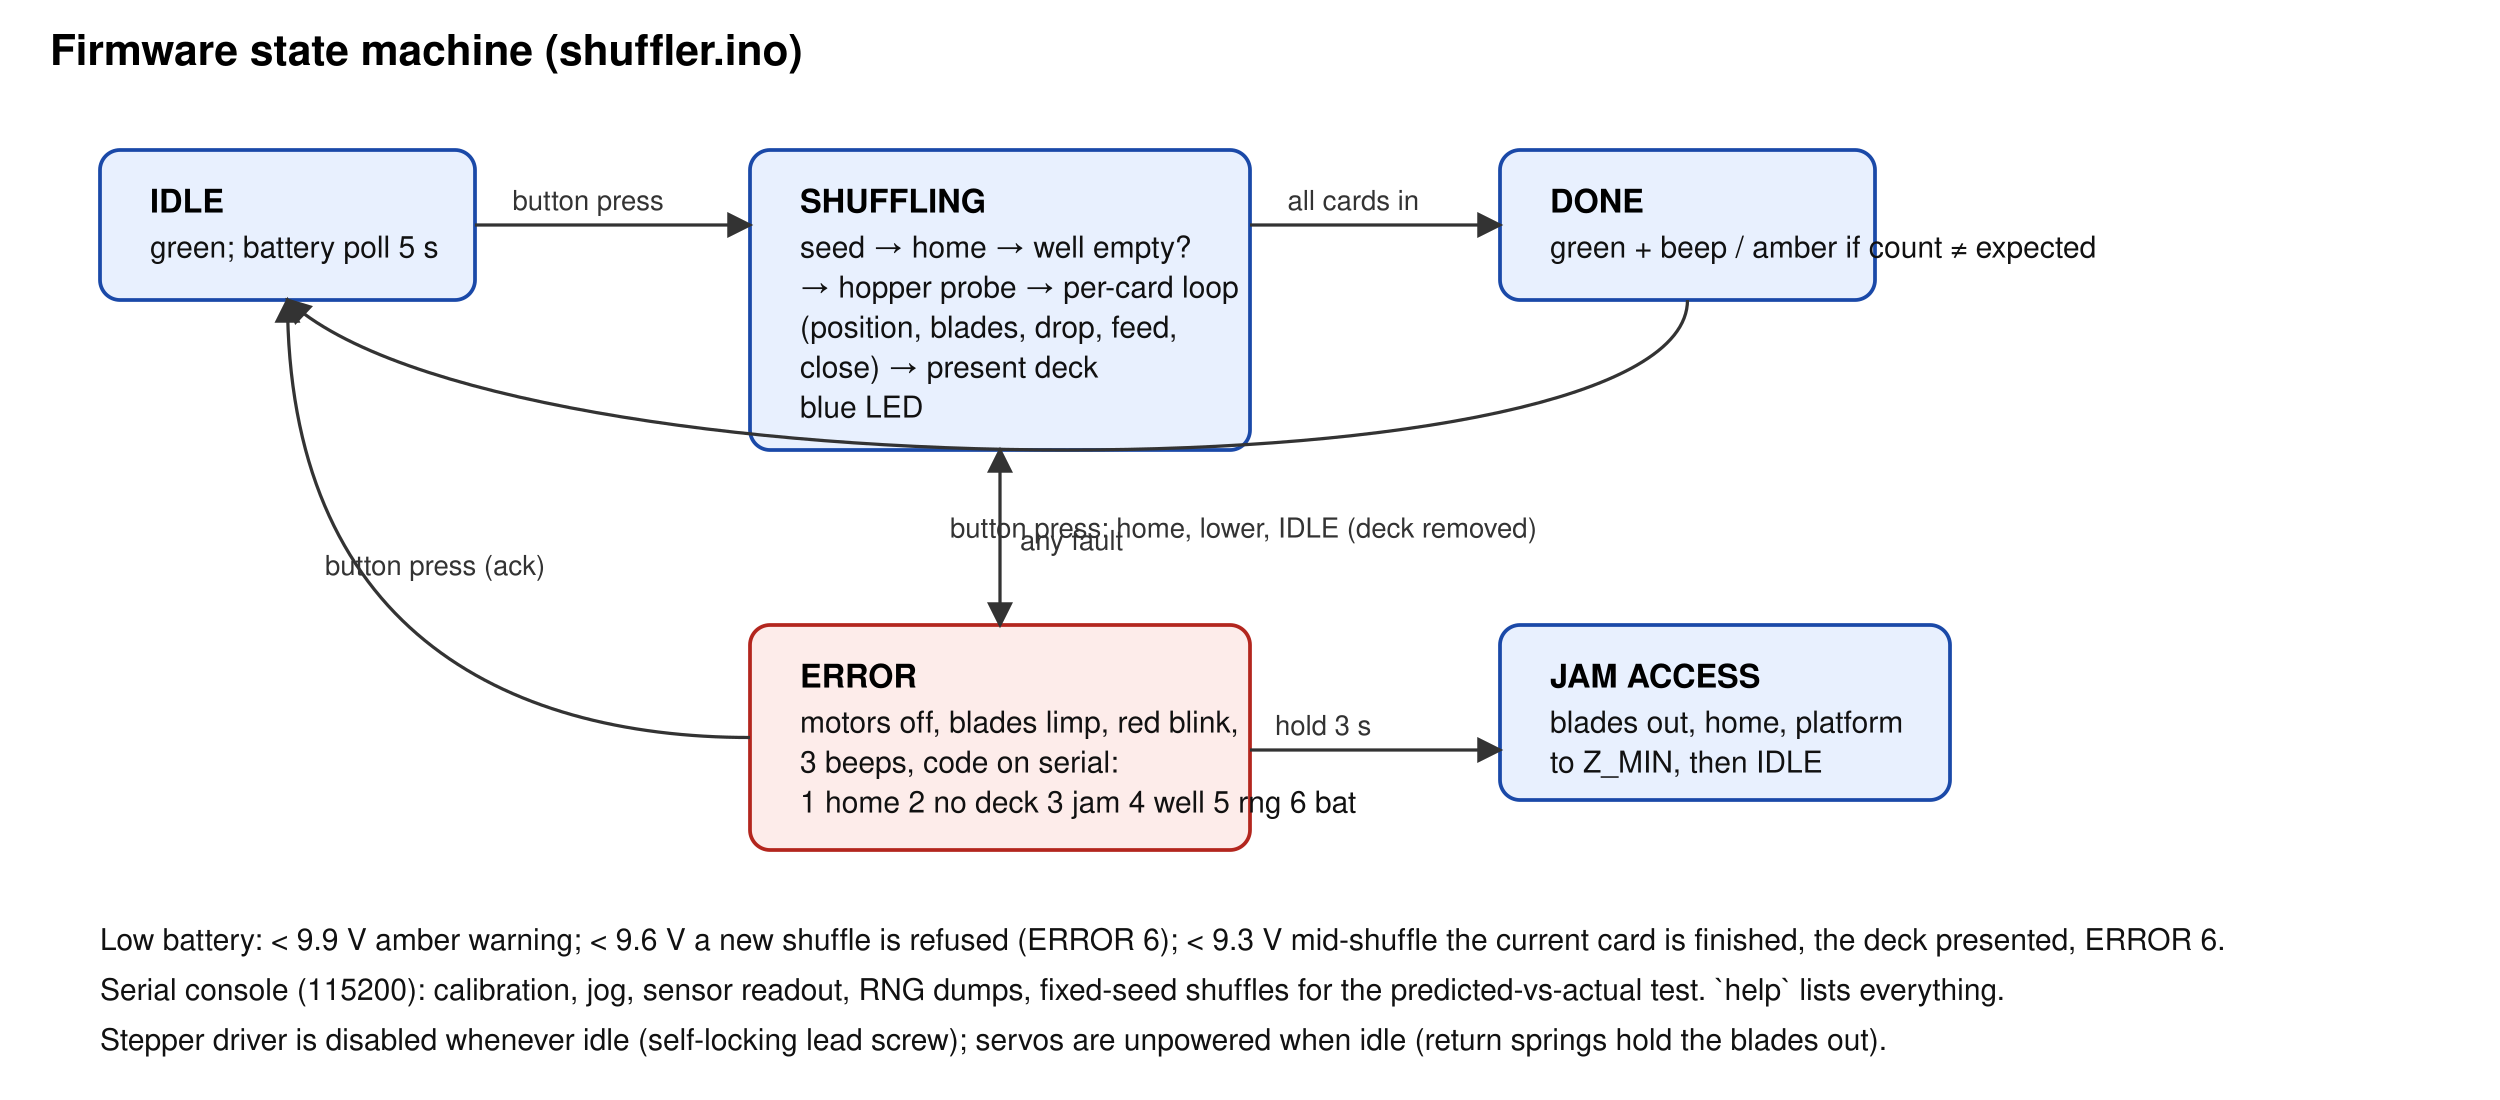
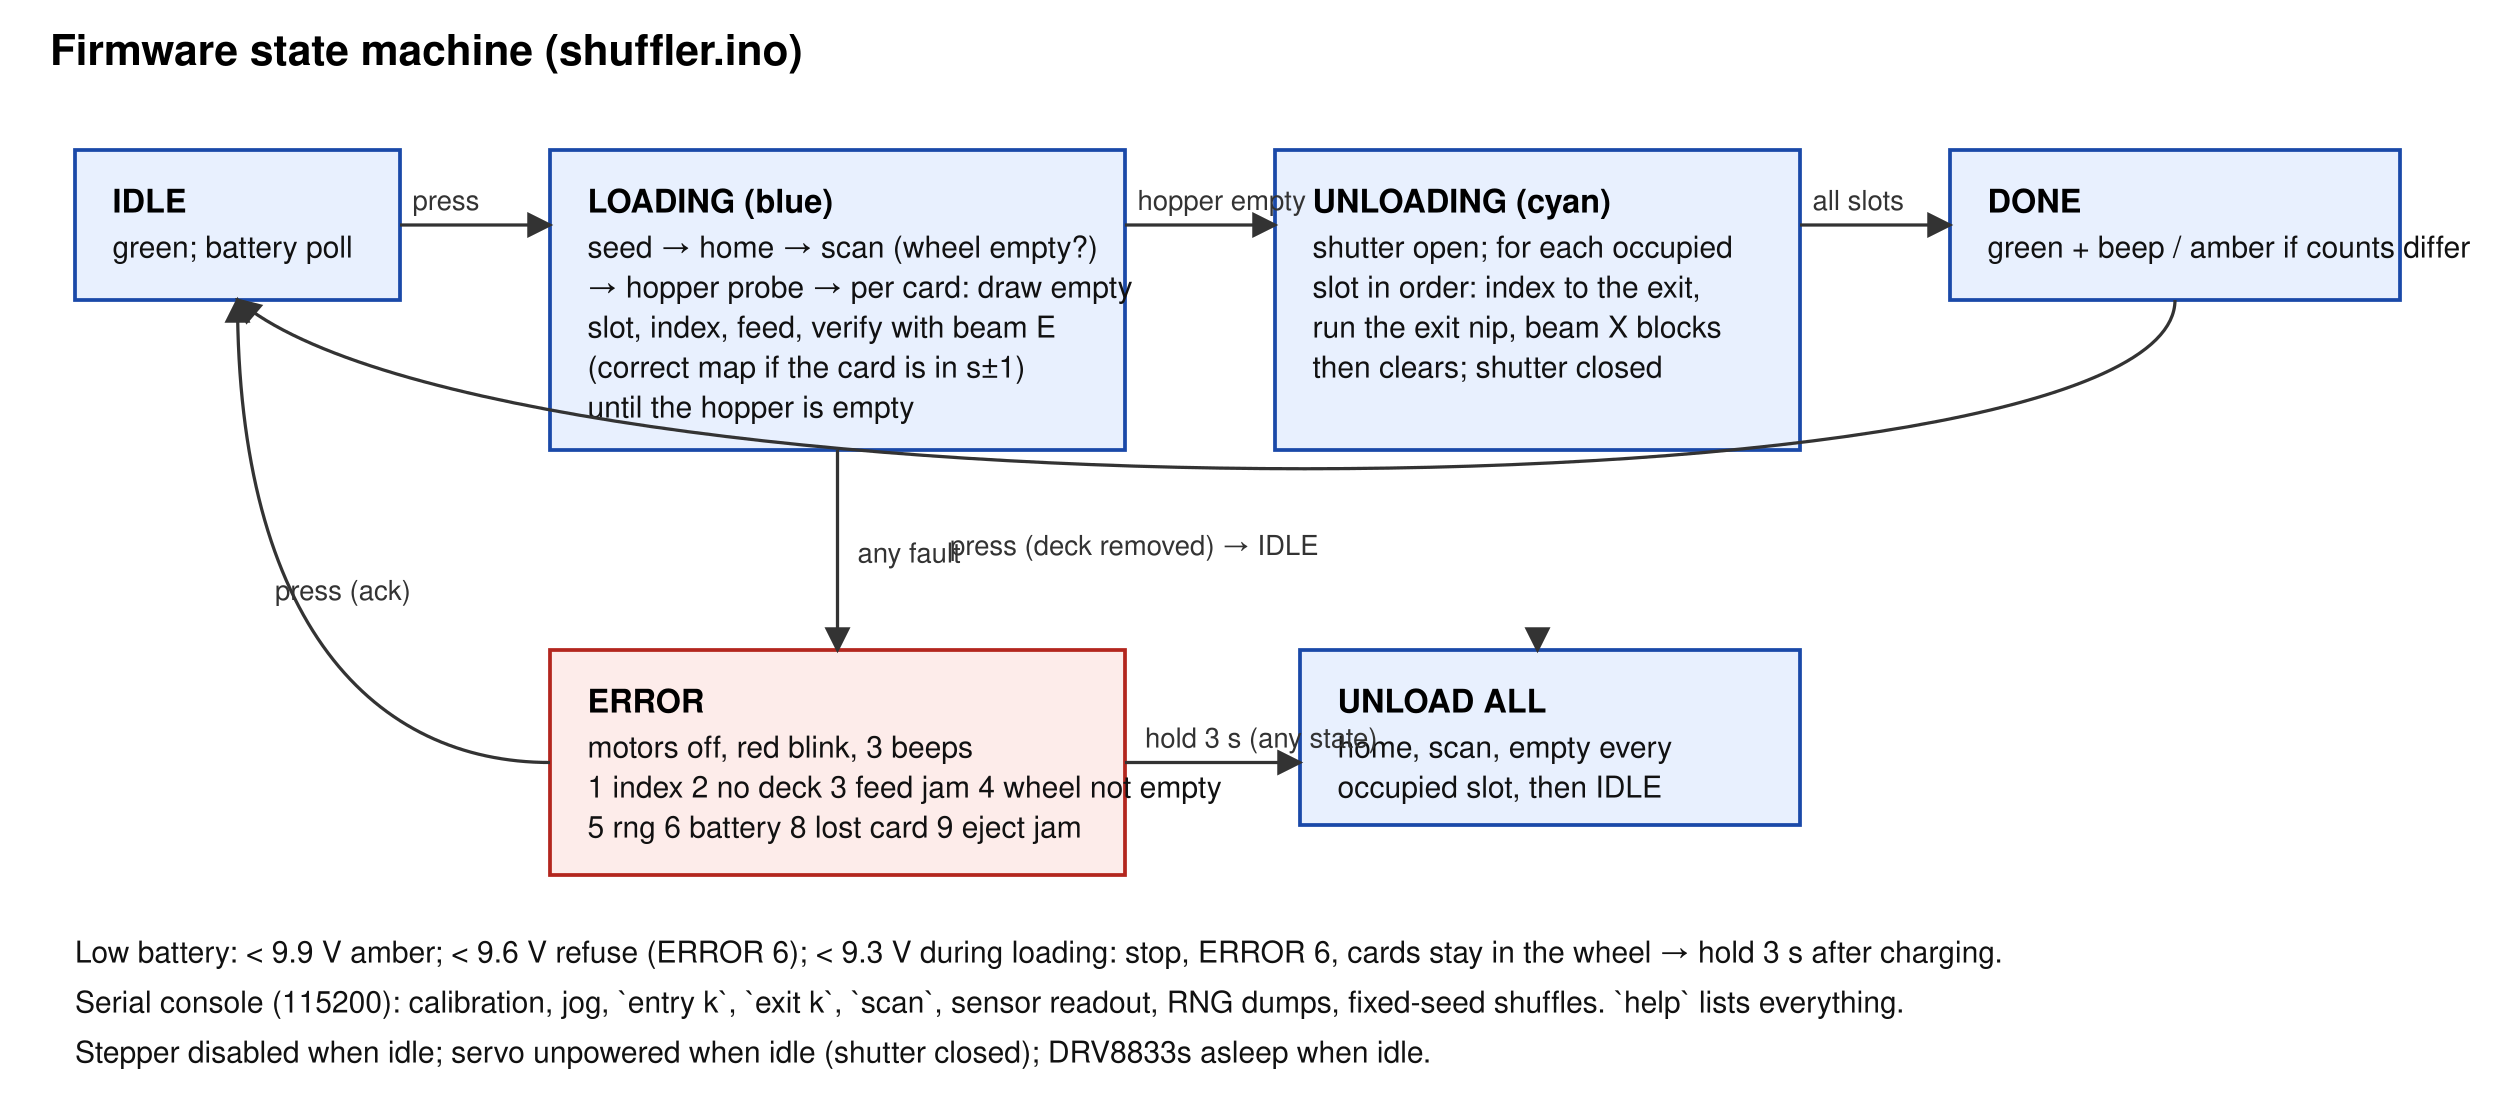
<svg xmlns="http://www.w3.org/2000/svg" width="1000" height="440" viewBox="0 0 1000 440" font-family="Helvetica, Arial, sans-serif" font-size="12">
-   <style>
-     .st { fill:#e8f0fe; stroke:#1a49a8; stroke-width:1.5; rx:8; }
-     .err { fill:#fdecea; stroke:#b3261e; stroke-width:1.5; }
-     .t { fill:#111; } .h { font-weight:bold; font-size:13px; }
-     .e { stroke:#333; stroke-width:1.3; fill:none; marker-end:url(#a); }
-     .lab { fill:#333; font-size:11px; }
-   </style>
+   <style>.st { fill:#e8f0fe; stroke:#1a49a8; stroke-width:1.5; } .err { fill:#fdecea; stroke:#b3261e; stroke-width:1.5; } .t { fill:#111; } .h { font-weight:bold; font-size:13px; } .e { stroke:#333; stroke-width:1.3; fill:none; marker-end:url(#a); } .lab { fill:#333; font-size:11px; }</style>
  <defs>
    <marker id="a" markerWidth="8" markerHeight="8" refX="7" refY="4" orient="auto">
      <path d="M0,0 L8,4 L0,8 z" fill="#333" />
    </marker>
  </defs>
  <text x="20" y="26" font-size="17" font-weight="bold">Firmware state machine (shuffler.ino)</text>
-   <rect x="40" y="60" width="150" height="60" class="st" />
-   <text x="60" y="85" class="h">IDLE</text>
-   <text x="60" y="103" class="t">green; battery poll 5 s</text>
-   <rect x="300" y="60" width="200" height="120" class="st" />
-   <text x="320" y="85" class="h">SHUFFLING</text>
-   <text x="320" y="103" class="t">seed → home → well empty?</text>
-   <text x="320" y="119" class="t">→ hopper probe → per-card loop</text>
-   <text x="320" y="135" class="t">(position, blades, drop, feed,</text>
-   <text x="320" y="151" class="t">close) → present deck</text>
-   <text x="320" y="167" class="t">blue LED</text>
-   <rect x="600" y="60" width="150" height="60" class="st" />
-   <text x="620" y="85" class="h">DONE</text>
-   <text x="620" y="103" class="t">green + beep / amber if count ≠ expected</text>
-   <rect x="300" y="250" width="200" height="90" class="st err" />
-   <text x="320" y="275" class="h">ERROR</text>
-   <text x="320" y="293" class="t">motors off, blades limp, red blink,</text>
-   <text x="320" y="309" class="t">3 beeps, code on serial:</text>
-   <text x="320" y="325" class="t">1 home 2 no deck 3 jam 4 well 5 rng 6 bat</text>
-   <rect x="600" y="250" width="180" height="70" class="st" />
-   <text x="620" y="275" class="h">JAM ACCESS</text>
-   <text x="620" y="293" class="t">blades out, home, platform</text>
-   <text x="620" y="309" class="t">to Z_MIN, then IDLE</text>
-   <path d="M190,90 L300,90" class="e" />
-   <text x="205" y="84" class="lab">button press</text>
-   <path d="M500,90 L600,90" class="e" />
-   <text x="515" y="84" class="lab">all cards in</text>
-   <path d="M675,120 C675,200 200,200 115,120" class="e" />
-   <text x="380" y="215" class="lab">button press: home, lower, IDLE (deck removed)</text>
-   <path d="M400,180 L400,250" class="e" />
-   <text x="408" y="220" class="lab">any fault</text>
-   <path d="M300,295 C200,295 115,250 115,120" class="e" />
-   <text x="130" y="230" class="lab">button press (ack)</text>
-   <path d="M500,300 L600,300" class="e" />
-   <text x="510" y="294" class="lab">hold 3 s</text>
-   <path d="M690,250 C690,200 400,200 400,180" class="e" stroke-opacity="0" />
-   <text x="40" y="380" class="t">Low battery: &lt; 9.9 V amber warning; &lt; 9.6 V a new shuffle is refused (ERROR 6); &lt; 9.3 V mid-shuffle the current card is finished, the deck presented, ERROR 6.</text>
-   <text x="40" y="400" class="t">Serial console (115200): calibration, jog, sensor readout, RNG dumps, fixed-seed shuffles for the predicted-vs-actual test. `help` lists everything.</text>
-   <text x="40" y="420" class="t">Stepper driver is disabled whenever idle (self-locking lead screw); servos are unpowered when idle (return springs hold the blades out).</text>
+   <rect x="30" y="60" width="130" height="60" class="st" />
+   <text x="45" y="85" class="h">IDLE</text>
+   <text x="45" y="103" class="t">green; battery poll</text>
+   <rect x="220" y="60" width="230" height="120" class="st" />
+   <text x="235" y="85" class="h">LOADING (blue)</text>
+   <text x="235" y="103" class="t">seed → home → scan (wheel empty?)</text>
+   <text x="235" y="119" class="t">→ hopper probe → per card: draw empty</text>
+   <text x="235" y="135" class="t">slot, index, feed, verify with beam E</text>
+   <text x="235" y="151" class="t">(correct map if the card is in s±1)</text>
+   <text x="235" y="167" class="t">until the hopper is empty</text>
+   <rect x="510" y="60" width="210" height="120" class="st" />
+   <text x="525" y="85" class="h">UNLOADING (cyan)</text>
+   <text x="525" y="103" class="t">shutter open; for each occupied</text>
+   <text x="525" y="119" class="t">slot in order: index to the exit,</text>
+   <text x="525" y="135" class="t">run the exit nip, beam X blocks</text>
+   <text x="525" y="151" class="t">then clears; shutter closed</text>
+   <rect x="780" y="60" width="180" height="60" class="st" />
+   <text x="795" y="85" class="h">DONE</text>
+   <text x="795" y="103" class="t">green + beep / amber if counts differ</text>
+   <rect x="220" y="260" width="230" height="90" class="st err" />
+   <text x="235" y="285" class="h">ERROR</text>
+   <text x="235" y="303" class="t">motors off, red blink, 3 beeps</text>
+   <text x="235" y="319" class="t">1 index 2 no deck 3 feed jam 4 wheel not empty</text>
+   <text x="235" y="335" class="t">5 rng 6 battery 8 lost card 9 eject jam</text>
+   <rect x="520" y="260" width="200" height="70" class="st" />
+   <text x="535" y="285" class="h">UNLOAD ALL</text>
+   <text x="535" y="303" class="t">home, scan, empty every</text>
+   <text x="535" y="319" class="t">occupied slot, then IDLE</text>
+   <path d="M160,90 L220,90" class="e" />
+   <text x="165" y="84" class="lab">press</text>
+   <path d="M450,90 L510,90" class="e" />
+   <text x="455" y="84" class="lab">hopper empty</text>
+   <path d="M720,90 L780,90" class="e" />
+   <text x="725" y="84" class="lab">all slots</text>
+   <path d="M870,120 C870,210 200,210 95,120" class="e" />
+   <text x="380" y="222" class="lab">press (deck removed) → IDLE</text>
+   <path d="M335,180 L335,260" class="e" />
+   <text x="343" y="225" class="lab">any fault</text>
+   <path d="M615,180 L615,260" class="e" stroke-opacity="0" />
+   <path d="M220,305 C150,305 95,250 95,120" class="e" />
+   <text x="110" y="240" class="lab">press (ack)</text>
+   <path d="M450,305 L520,305" class="e" />
+   <text x="458" y="299" class="lab">hold 3 s (any state)</text>
+   <text x="30" y="385" class="t">Low battery: &lt; 9.9 V amber; &lt; 9.6 V refuse (ERROR 6); &lt; 9.3 V during loading: stop, ERROR 6, cards stay in the wheel → hold 3 s after charging.</text>
+   <text x="30" y="405" class="t">Serial console (115200): calibration, jog, `entry k`, `exit k`, `scan`, sensor readout, RNG dumps, fixed-seed shuffles. `help` lists everything.</text>
+   <text x="30" y="425" class="t">Stepper disabled when idle; servo unpowered when idle (shutter closed); DRV8833s asleep when idle.</text>
</svg>
